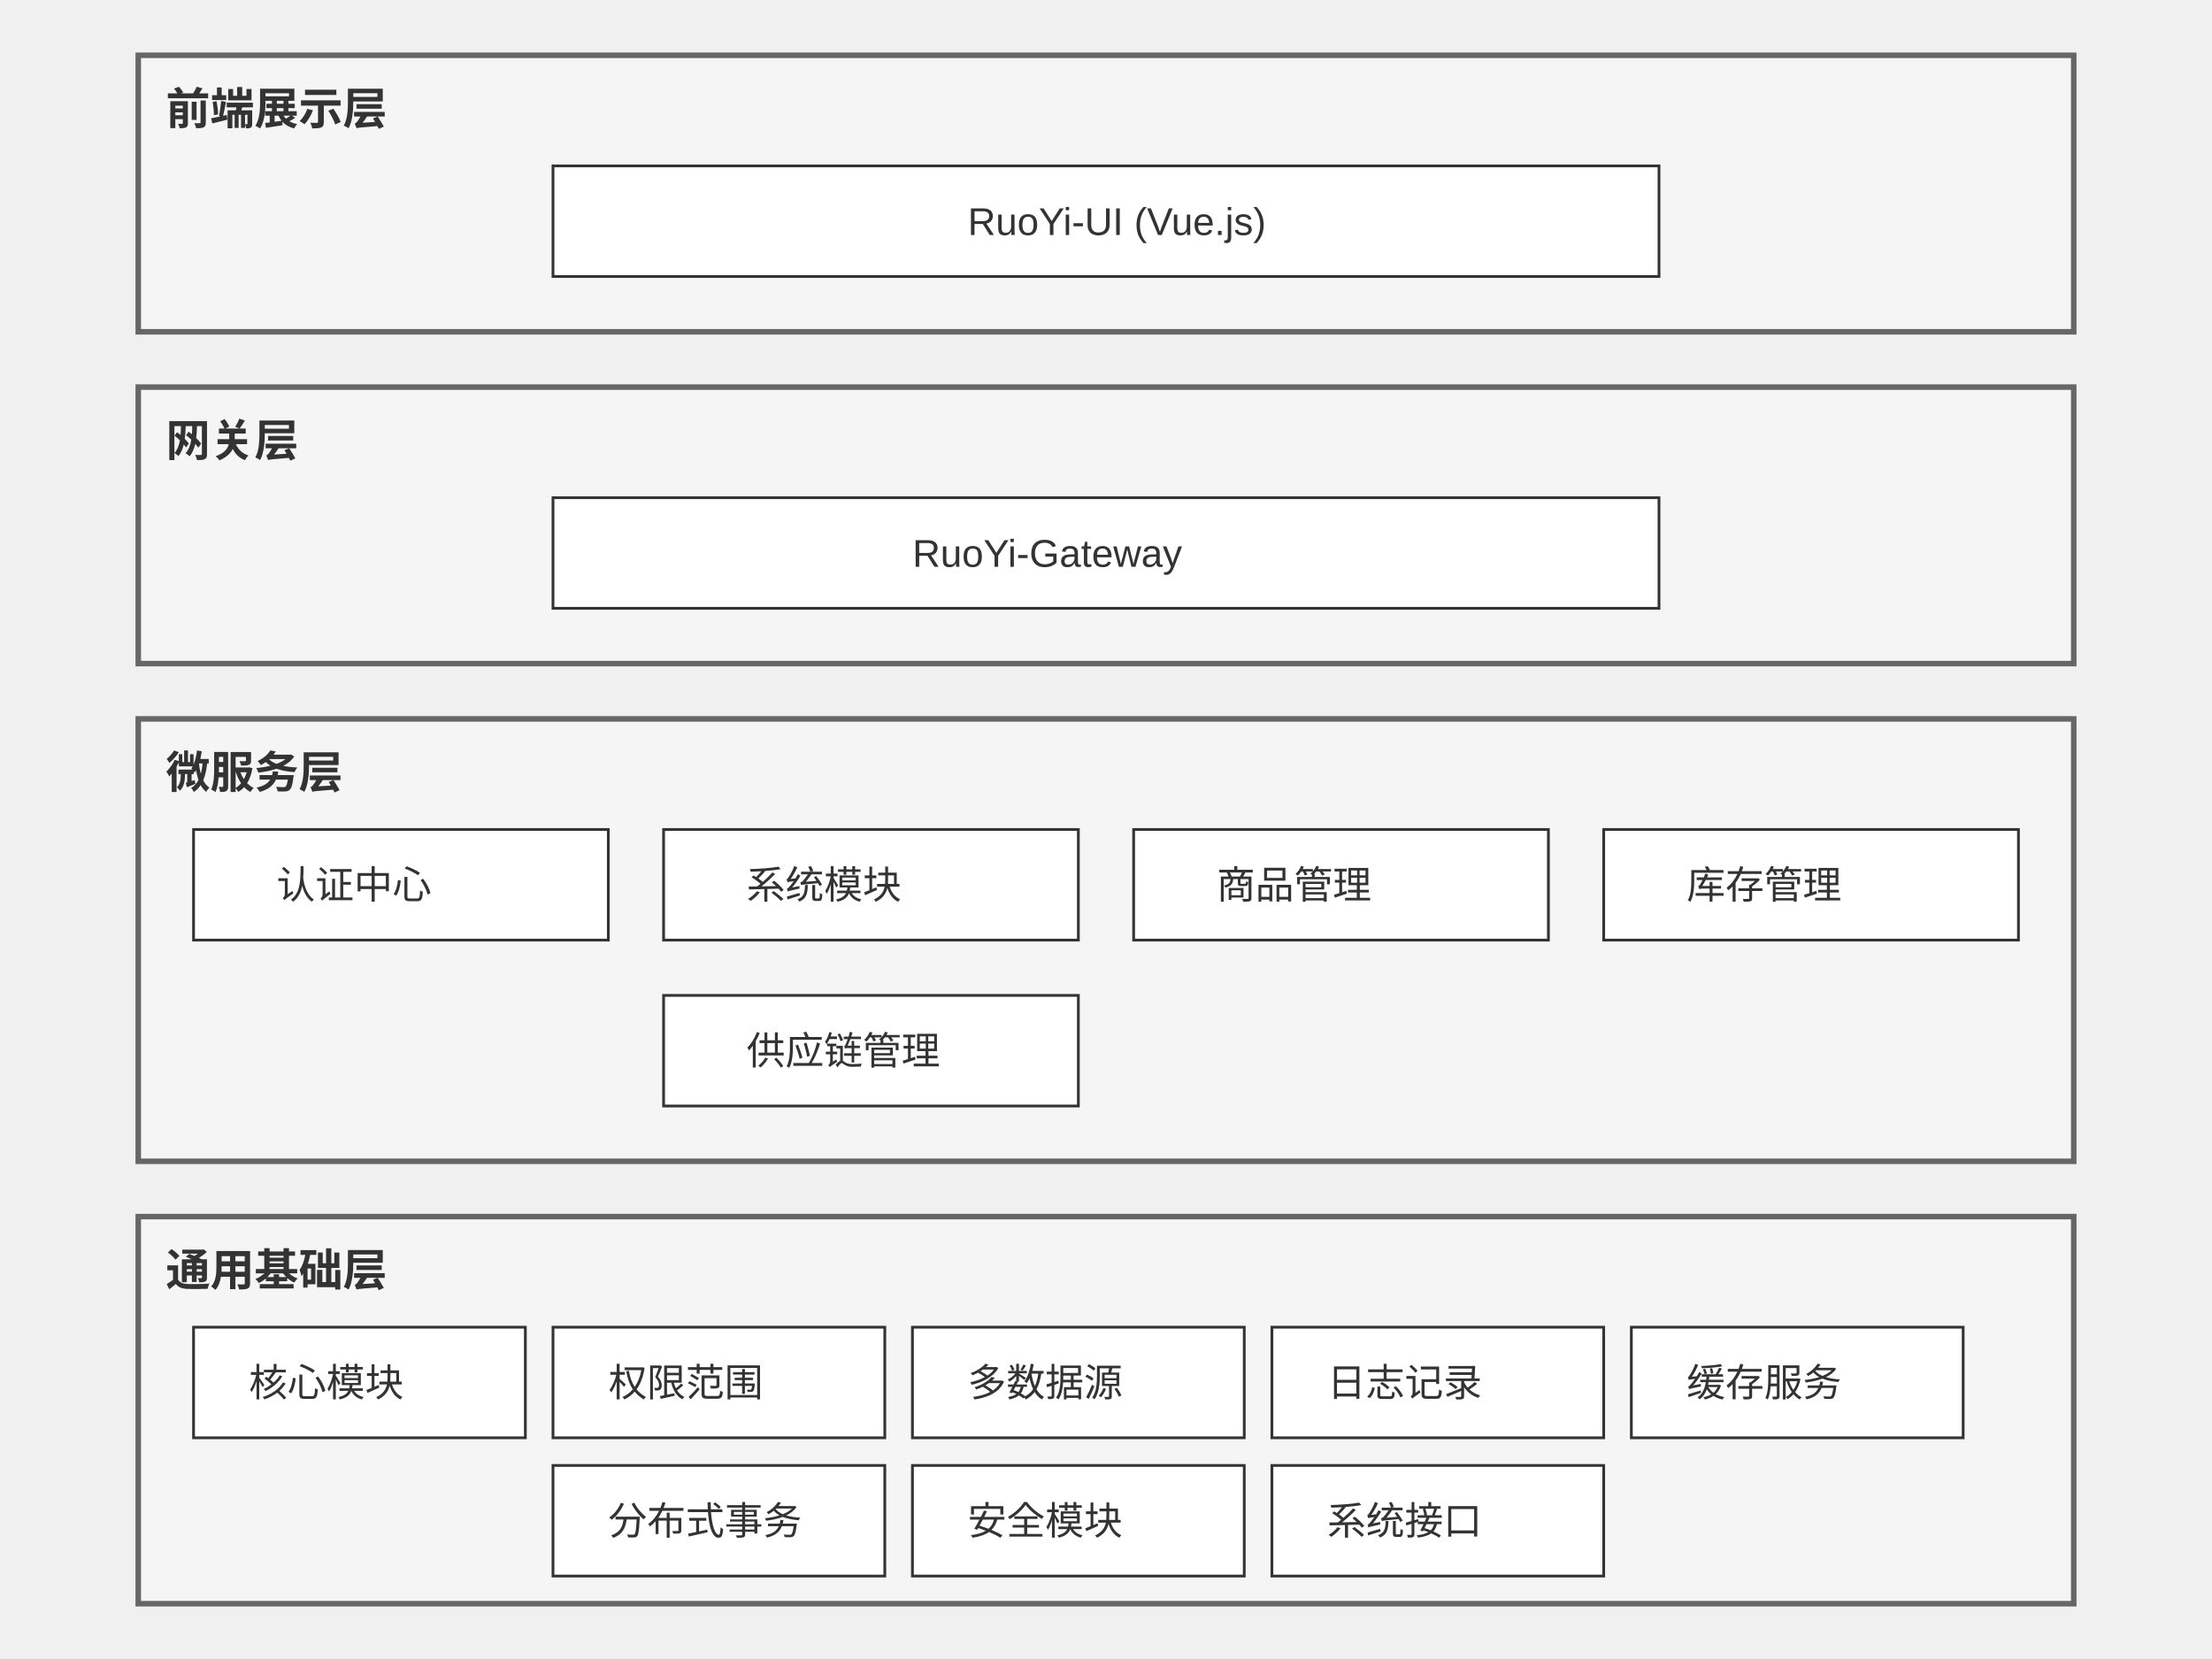
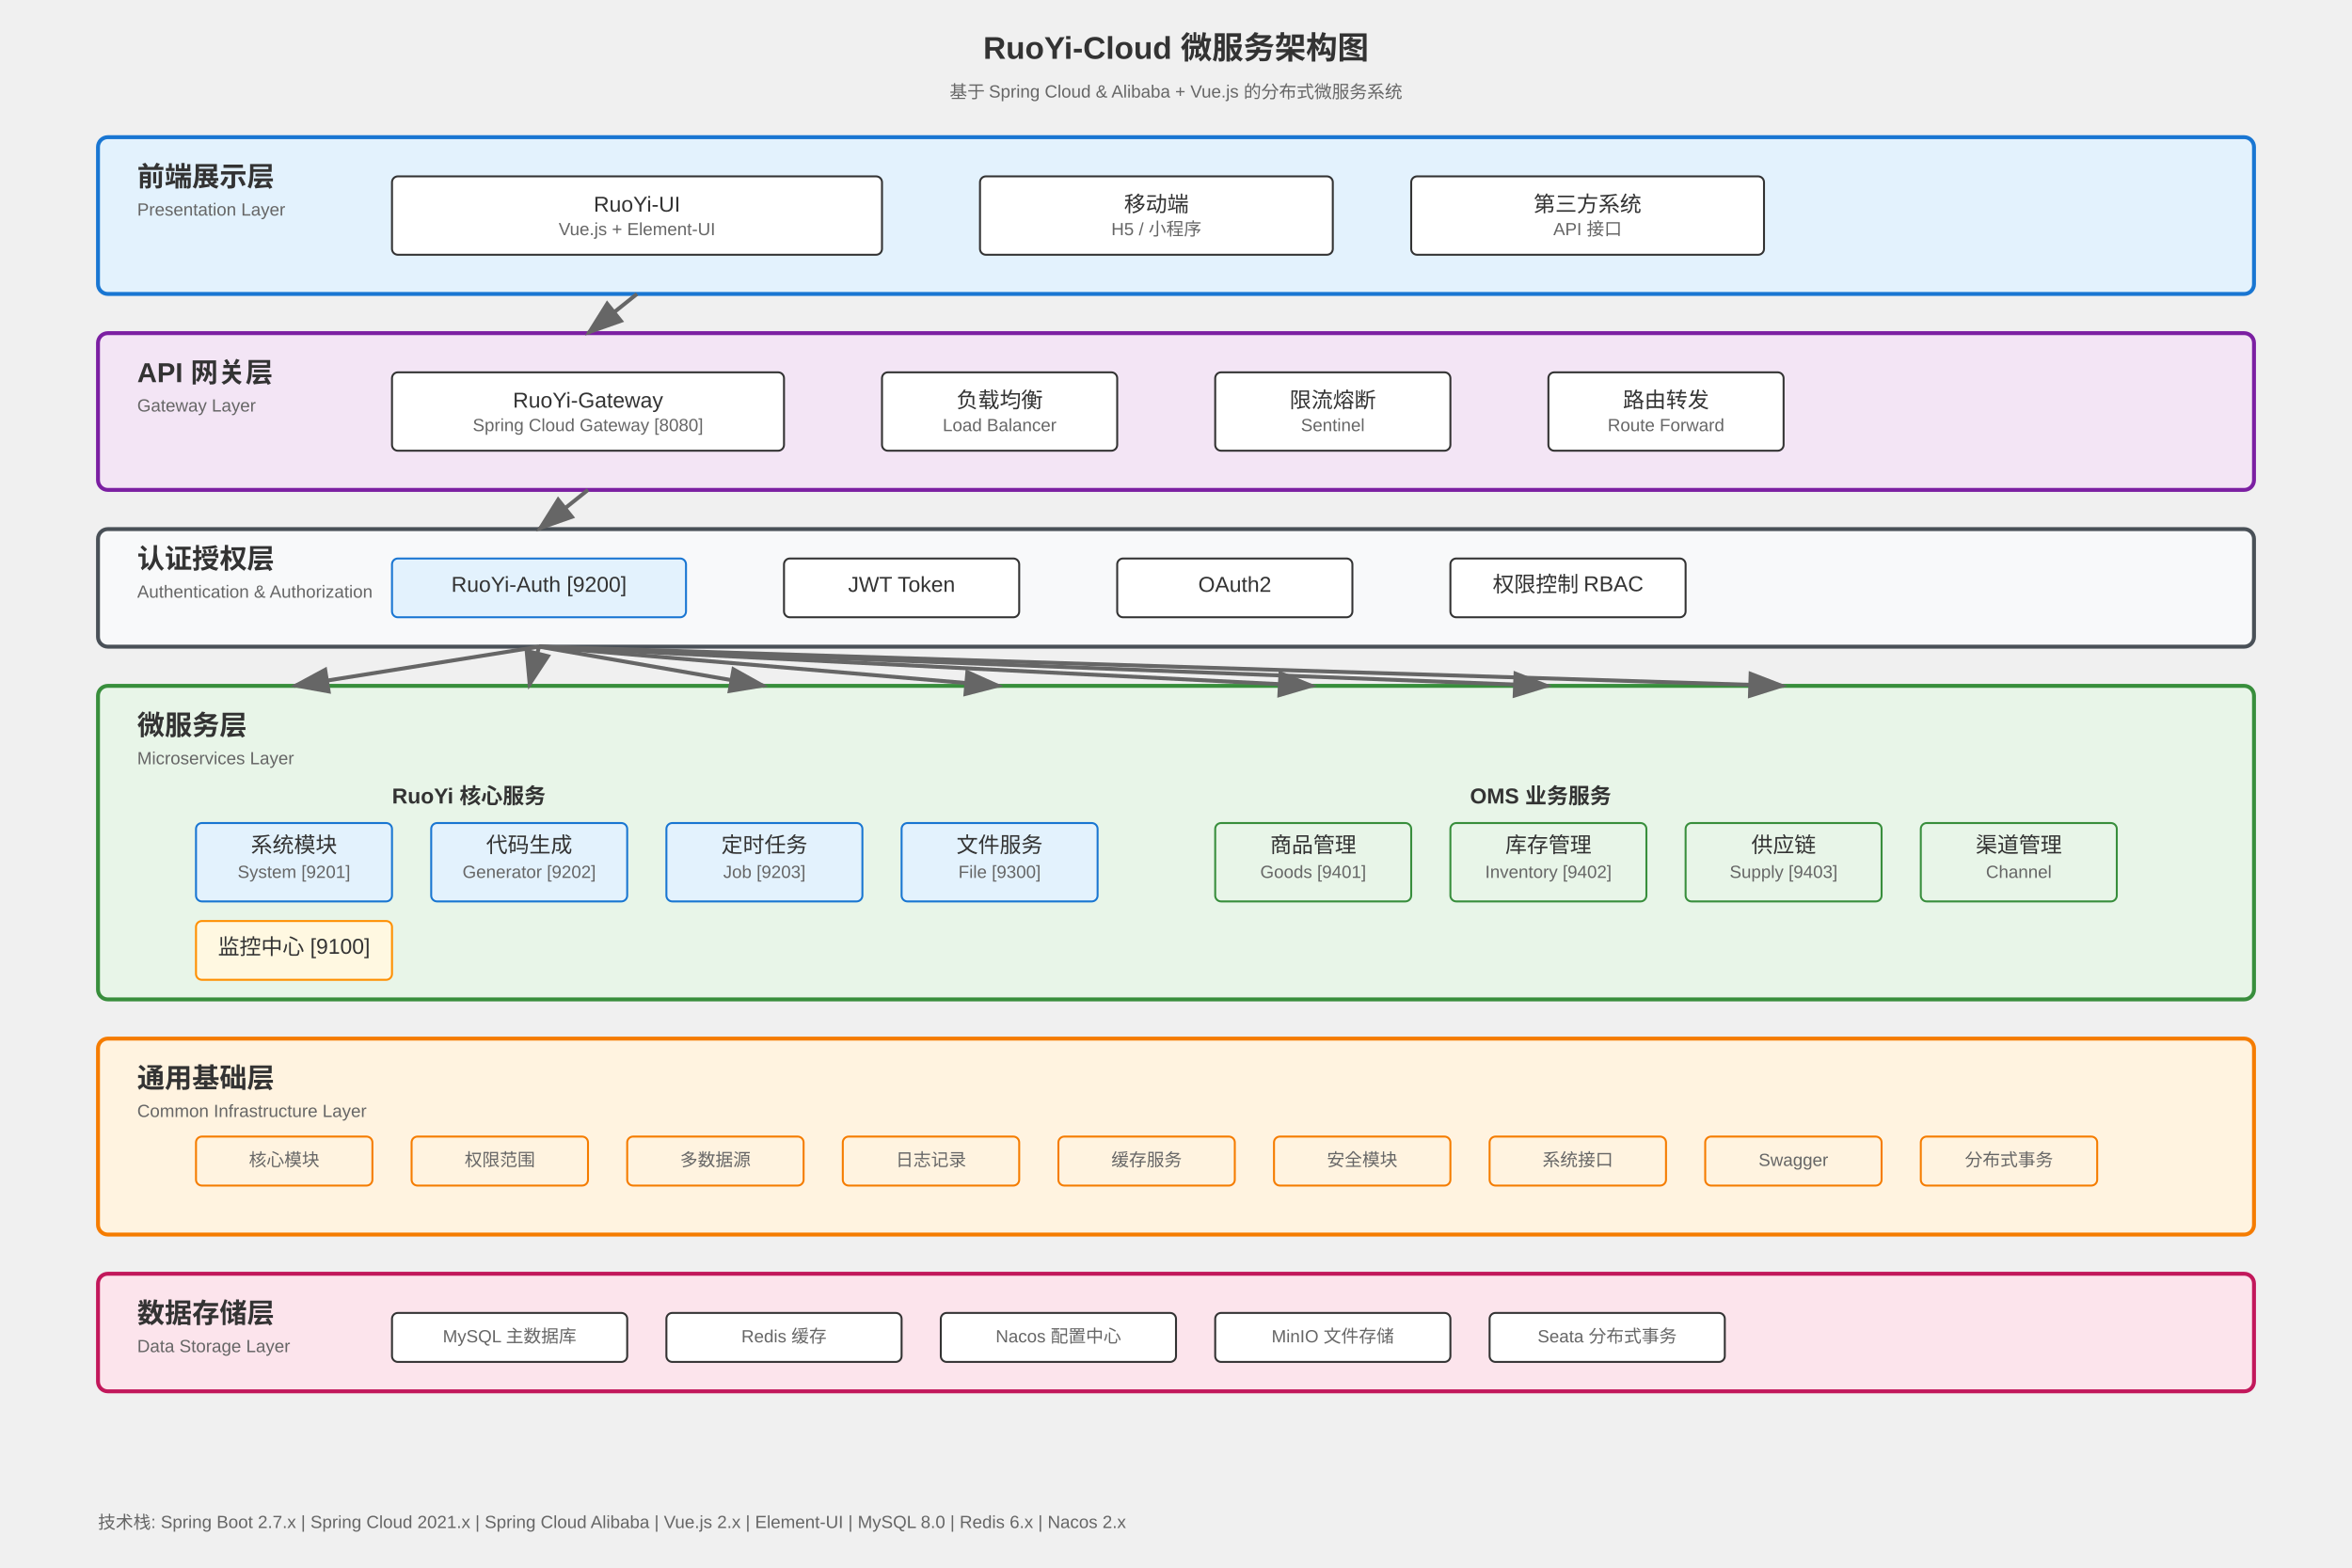
- <svg xmlns="http://www.w3.org/2000/svg" width="800" height="600">
+ <svg xmlns="http://www.w3.org/2000/svg" width="1200" height="800">
  <defs>
    <style type="text/css">
-             .layer { fill: #f5f5f5; stroke: #666; stroke-width: 2; }
-             .component { fill: #fff; stroke: #333; stroke-width: 1; }
-             .text { font-family: Arial; font-size: 14px; fill: #333; }
-             .layer-title { font-family: Arial; font-size: 16px; font-weight: bold; fill: #333; }
+             .layer-bg { fill: #f8f9fa; stroke: #495057; stroke-width: 2; }
+             .frontend-bg { fill: #e3f2fd; stroke: #1976d2; stroke-width: 2; }
+             .gateway-bg { fill: #f3e5f5; stroke: #7b1fa2; stroke-width: 2; }
+             .service-bg { fill: #e8f5e8; stroke: #388e3c; stroke-width: 2; }
+             .common-bg { fill: #fff3e0; stroke: #f57c00; stroke-width: 2; }
+             .data-bg { fill: #fce4ec; stroke: #c2185b; stroke-width: 2; }
+             
+             .component-box { fill: #ffffff; stroke: #333; stroke-width: 1; }
+             .ruoyi-box { fill: #e3f2fd; stroke: #1976d2; stroke-width: 1; }
+             .oms-box { fill: #e8f5e8; stroke: #388e3c; stroke-width: 1; }
+             .common-box { fill: #fff3e0; stroke: #f57c00; stroke-width: 1; }
+             
+             .title-text { font-family: Arial, sans-serif; font-size: 16px; font-weight: bold; fill: #333; }
+             .layer-text { font-family: Arial, sans-serif; font-size: 14px; font-weight: bold; fill: #333; }
+             .component-text { font-family: Arial, sans-serif; font-size: 11px; fill: #333; }
+             .small-text { font-family: Arial, sans-serif; font-size: 9px; fill: #666; }
        </style>
  </defs>
-   <g transform="translate(0,0)">
-     <rect class="layer" x="50" y="20" width="700" height="100" />
-     <text class="layer-title" x="60" y="45">前端展示层</text>
-     <rect class="component" x="200" y="60" width="400" height="40" />
-     <text class="text" x="350" y="85">RuoYi-UI (Vue.js)</text>
-   </g>
-   <g transform="translate(0,120)">
-     <rect class="layer" x="50" y="20" width="700" height="100" />
-     <text class="layer-title" x="60" y="45">网关层</text>
-     <rect class="component" x="200" y="60" width="400" height="40" />
-     <text class="text" x="330" y="85">RuoYi-Gateway</text>
-   </g>
-   <g transform="translate(0,240)">
-     <rect class="layer" x="50" y="20" width="700" height="160" />
-     <text class="layer-title" x="60" y="45">微服务层</text>
-     <rect class="component" x="70" y="60" width="150" height="40" />
-     <text class="text" x="100" y="85">认证中心</text>
-     <rect class="component" x="240" y="60" width="150" height="40" />
-     <text class="text" x="270" y="85">系统模块</text>
-     <rect class="component" x="410" y="60" width="150" height="40" />
-     <text class="text" x="440" y="85">商品管理</text>
-     <rect class="component" x="580" y="60" width="150" height="40" />
-     <text class="text" x="610" y="85">库存管理</text>
-     <rect class="component" x="240" y="120" width="150" height="40" />
-     <text class="text" x="270" y="145">供应链管理</text>
-   </g>
-   <g transform="translate(0,420)">
-     <rect class="layer" x="50" y="20" width="700" height="140" />
-     <text class="layer-title" x="60" y="45">通用基础层</text>
-     <rect class="component" x="70" y="60" width="120" height="40" />
-     <text class="text" x="90" y="85">核心模块</text>
-     <rect class="component" x="200" y="60" width="120" height="40" />
-     <text class="text" x="220" y="85">权限范围</text>
-     <rect class="component" x="330" y="60" width="120" height="40" />
-     <text class="text" x="350" y="85">多数据源</text>
-     <rect class="component" x="460" y="60" width="120" height="40" />
-     <text class="text" x="480" y="85">日志记录</text>
-     <rect class="component" x="590" y="60" width="120" height="40" />
-     <text class="text" x="610" y="85">缓存服务</text>
-     <rect class="component" x="200" y="110" width="120" height="40" />
-     <text class="text" x="220" y="135">分布式事务</text>
-     <rect class="component" x="330" y="110" width="120" height="40" />
-     <text class="text" x="350" y="135">安全模块</text>
-     <rect class="component" x="460" y="110" width="120" height="40" />
-     <text class="text" x="480" y="135">系统接口</text>
-   </g>
+   <text x="600" y="30" class="title-text" text-anchor="middle">RuoYi-Cloud 微服务架构图</text>
+   <text x="600" y="50" class="small-text" text-anchor="middle">基于 Spring Cloud &amp; Alibaba + Vue.js 的分布式微服务系统</text>
+   <rect class="frontend-bg" x="50" y="70" width="1100" height="80" rx="5" />
+   <text class="layer-text" x="70" y="95">前端展示层</text>
+   <text class="small-text" x="70" y="110">Presentation Layer</text>
+   <rect class="component-box" x="200" y="90" width="250" height="40" rx="3" />
+   <text class="component-text" x="325" y="108" text-anchor="middle">RuoYi-UI</text>
+   <text class="small-text" x="325" y="120" text-anchor="middle">Vue.js + Element-UI</text>
+   <rect class="component-box" x="500" y="90" width="180" height="40" rx="3" />
+   <text class="component-text" x="590" y="108" text-anchor="middle">移动端</text>
+   <text class="small-text" x="590" y="120" text-anchor="middle">H5 / 小程序</text>
+   <rect class="component-box" x="720" y="90" width="180" height="40" rx="3" />
+   <text class="component-text" x="810" y="108" text-anchor="middle">第三方系统</text>
+   <text class="small-text" x="810" y="120" text-anchor="middle">API 接口</text>
+   <rect class="gateway-bg" x="50" y="170" width="1100" height="80" rx="5" />
+   <text class="layer-text" x="70" y="195">API 网关层</text>
+   <text class="small-text" x="70" y="210">Gateway Layer</text>
+   <rect class="component-box" x="200" y="190" width="200" height="40" rx="3" />
+   <text class="component-text" x="300" y="208" text-anchor="middle">RuoYi-Gateway</text>
+   <text class="small-text" x="300" y="220" text-anchor="middle">Spring Cloud Gateway [8080]</text>
+   <rect class="component-box" x="450" y="190" width="120" height="40" rx="3" />
+   <text class="component-text" x="510" y="208" text-anchor="middle">负载均衡</text>
+   <text class="small-text" x="510" y="220" text-anchor="middle">Load Balancer</text>
+   <rect class="component-box" x="620" y="190" width="120" height="40" rx="3" />
+   <text class="component-text" x="680" y="208" text-anchor="middle">限流熔断</text>
+   <text class="small-text" x="680" y="220" text-anchor="middle">Sentinel</text>
+   <rect class="component-box" x="790" y="190" width="120" height="40" rx="3" />
+   <text class="component-text" x="850" y="208" text-anchor="middle">路由转发</text>
+   <text class="small-text" x="850" y="220" text-anchor="middle">Route Forward</text>
+   <rect class="layer-bg" x="50" y="270" width="1100" height="60" rx="5" />
+   <text class="layer-text" x="70" y="290">认证授权层</text>
+   <text class="small-text" x="70" y="305">Authentication &amp; Authorization</text>
+   <rect class="ruoyi-box" x="200" y="285" width="150" height="30" rx="3" />
+   <text class="component-text" x="275" y="302" text-anchor="middle">RuoYi-Auth [9200]</text>
+   <rect class="component-box" x="400" y="285" width="120" height="30" rx="3" />
+   <text class="component-text" x="460" y="302" text-anchor="middle">JWT Token</text>
+   <rect class="component-box" x="570" y="285" width="120" height="30" rx="3" />
+   <text class="component-text" x="630" y="302" text-anchor="middle">OAuth2</text>
+   <rect class="component-box" x="740" y="285" width="120" height="30" rx="3" />
+   <text class="component-text" x="800" y="302" text-anchor="middle">权限控制 RBAC</text>
+   <rect class="service-bg" x="50" y="350" width="1100" height="160" rx="5" />
+   <text class="layer-text" x="70" y="375">微服务层</text>
+   <text class="small-text" x="70" y="390">Microservices Layer</text>
+   <text class="component-text" x="200" y="410" font-weight="bold">RuoYi 核心服务</text>
+   <rect class="ruoyi-box" x="100" y="420" width="100" height="40" rx="3" />
+   <text class="component-text" x="150" y="435" text-anchor="middle">系统模块</text>
+   <text class="small-text" x="150" y="448" text-anchor="middle">System [9201]</text>
+   <rect class="ruoyi-box" x="220" y="420" width="100" height="40" rx="3" />
+   <text class="component-text" x="270" y="435" text-anchor="middle">代码生成</text>
+   <text class="small-text" x="270" y="448" text-anchor="middle">Generator [9202]</text>
+   <rect class="ruoyi-box" x="340" y="420" width="100" height="40" rx="3" />
+   <text class="component-text" x="390" y="435" text-anchor="middle">定时任务</text>
+   <text class="small-text" x="390" y="448" text-anchor="middle">Job [9203]</text>
+   <rect class="ruoyi-box" x="460" y="420" width="100" height="40" rx="3" />
+   <text class="component-text" x="510" y="435" text-anchor="middle">文件服务</text>
+   <text class="small-text" x="510" y="448" text-anchor="middle">File [9300]</text>
+   <text class="component-text" x="750" y="410" font-weight="bold">OMS 业务服务</text>
+   <rect class="oms-box" x="620" y="420" width="100" height="40" rx="3" />
+   <text class="component-text" x="670" y="435" text-anchor="middle">商品管理</text>
+   <text class="small-text" x="670" y="448" text-anchor="middle">Goods [9401]</text>
+   <rect class="oms-box" x="740" y="420" width="100" height="40" rx="3" />
+   <text class="component-text" x="790" y="435" text-anchor="middle">库存管理</text>
+   <text class="small-text" x="790" y="448" text-anchor="middle">Inventory [9402]</text>
+   <rect class="oms-box" x="860" y="420" width="100" height="40" rx="3" />
+   <text class="component-text" x="910" y="435" text-anchor="middle">供应链</text>
+   <text class="small-text" x="910" y="448" text-anchor="middle">Supply [9403]</text>
+   <rect class="oms-box" x="980" y="420" width="100" height="40" rx="3" />
+   <text class="component-text" x="1030" y="435" text-anchor="middle">渠道管理</text>
+   <text class="small-text" x="1030" y="448" text-anchor="middle">Channel</text>
+   <rect class="component-box" x="100" y="470" width="100" height="30" rx="3" style="fill: #fff8e1; stroke: #ff8f00;" />
+   <text class="component-text" x="150" y="487" text-anchor="middle">监控中心 [9100]</text>
+   <rect class="common-bg" x="50" y="530" width="1100" height="100" rx="5" />
+   <text class="layer-text" x="70" y="555">通用基础层</text>
+   <text class="small-text" x="70" y="570">Common Infrastructure Layer</text>
+   <rect class="common-box" x="100" y="580" width="90" height="25" rx="3" />
+   <text class="small-text" x="145" y="595" text-anchor="middle">核心模块</text>
+   <rect class="common-box" x="210" y="580" width="90" height="25" rx="3" />
+   <text class="small-text" x="255" y="595" text-anchor="middle">权限范围</text>
+   <rect class="common-box" x="320" y="580" width="90" height="25" rx="3" />
+   <text class="small-text" x="365" y="595" text-anchor="middle">多数据源</text>
+   <rect class="common-box" x="430" y="580" width="90" height="25" rx="3" />
+   <text class="small-text" x="475" y="595" text-anchor="middle">日志记录</text>
+   <rect class="common-box" x="540" y="580" width="90" height="25" rx="3" />
+   <text class="small-text" x="585" y="595" text-anchor="middle">缓存服务</text>
+   <rect class="common-box" x="650" y="580" width="90" height="25" rx="3" />
+   <text class="small-text" x="695" y="595" text-anchor="middle">安全模块</text>
+   <rect class="common-box" x="760" y="580" width="90" height="25" rx="3" />
+   <text class="small-text" x="805" y="595" text-anchor="middle">系统接口</text>
+   <rect class="common-box" x="870" y="580" width="90" height="25" rx="3" />
+   <text class="small-text" x="915" y="595" text-anchor="middle">Swagger</text>
+   <rect class="common-box" x="980" y="580" width="90" height="25" rx="3" />
+   <text class="small-text" x="1025" y="595" text-anchor="middle">分布式事务</text>
+   <rect class="data-bg" x="50" y="650" width="1100" height="60" rx="5" />
+   <text class="layer-text" x="70" y="675">数据存储层</text>
+   <text class="small-text" x="70" y="690">Data Storage Layer</text>
+   <rect class="component-box" x="200" y="670" width="120" height="25" rx="3" />
+   <text class="small-text" x="260" y="685" text-anchor="middle">MySQL 主数据库</text>
+   <rect class="component-box" x="340" y="670" width="120" height="25" rx="3" />
+   <text class="small-text" x="400" y="685" text-anchor="middle">Redis 缓存</text>
+   <rect class="component-box" x="480" y="670" width="120" height="25" rx="3" />
+   <text class="small-text" x="540" y="685" text-anchor="middle">Nacos 配置中心</text>
+   <rect class="component-box" x="620" y="670" width="120" height="25" rx="3" />
+   <text class="small-text" x="680" y="685" text-anchor="middle">MinIO 文件存储</text>
+   <rect class="component-box" x="760" y="670" width="120" height="25" rx="3" />
+   <text class="small-text" x="820" y="685" text-anchor="middle">Seata 分布式事务</text>
+   <line x1="325" y1="150" x2="300" y2="170" stroke="#666" stroke-width="2" marker-end="url(#arrow)" />
+   <line x1="300" y1="250" x2="275" y2="270" stroke="#666" stroke-width="2" marker-end="url(#arrow)" />
+   <line x1="275" y1="330" x2="150" y2="350" stroke="#666" stroke-width="2" marker-end="url(#arrow)" />
+   <line x1="275" y1="330" x2="270" y2="350" stroke="#666" stroke-width="2" marker-end="url(#arrow)" />
+   <line x1="275" y1="330" x2="390" y2="350" stroke="#666" stroke-width="2" marker-end="url(#arrow)" />
+   <line x1="275" y1="330" x2="510" y2="350" stroke="#666" stroke-width="2" marker-end="url(#arrow)" />
+   <line x1="275" y1="330" x2="670" y2="350" stroke="#666" stroke-width="2" marker-end="url(#arrow)" />
+   <line x1="275" y1="330" x2="790" y2="350" stroke="#666" stroke-width="2" marker-end="url(#arrow)" />
+   <line x1="275" y1="330" x2="910" y2="350" stroke="#666" stroke-width="2" marker-end="url(#arrow)" />
+   <defs>
+     <marker id="arrow" markerWidth="10" markerHeight="7" refX="9" refY="3.5" orient="auto">
+       <polygon points="0 0, 10 3.5, 0 7" fill="#666" />
+     </marker>
+   </defs>
+   <text x="50" y="780" class="small-text">技术栈: Spring Boot 2.7.x | Spring Cloud 2021.x | Spring Cloud Alibaba | Vue.js 2.x | Element-UI | MySQL 8.0 | Redis 6.x | Nacos 2.x</text>
</svg>
